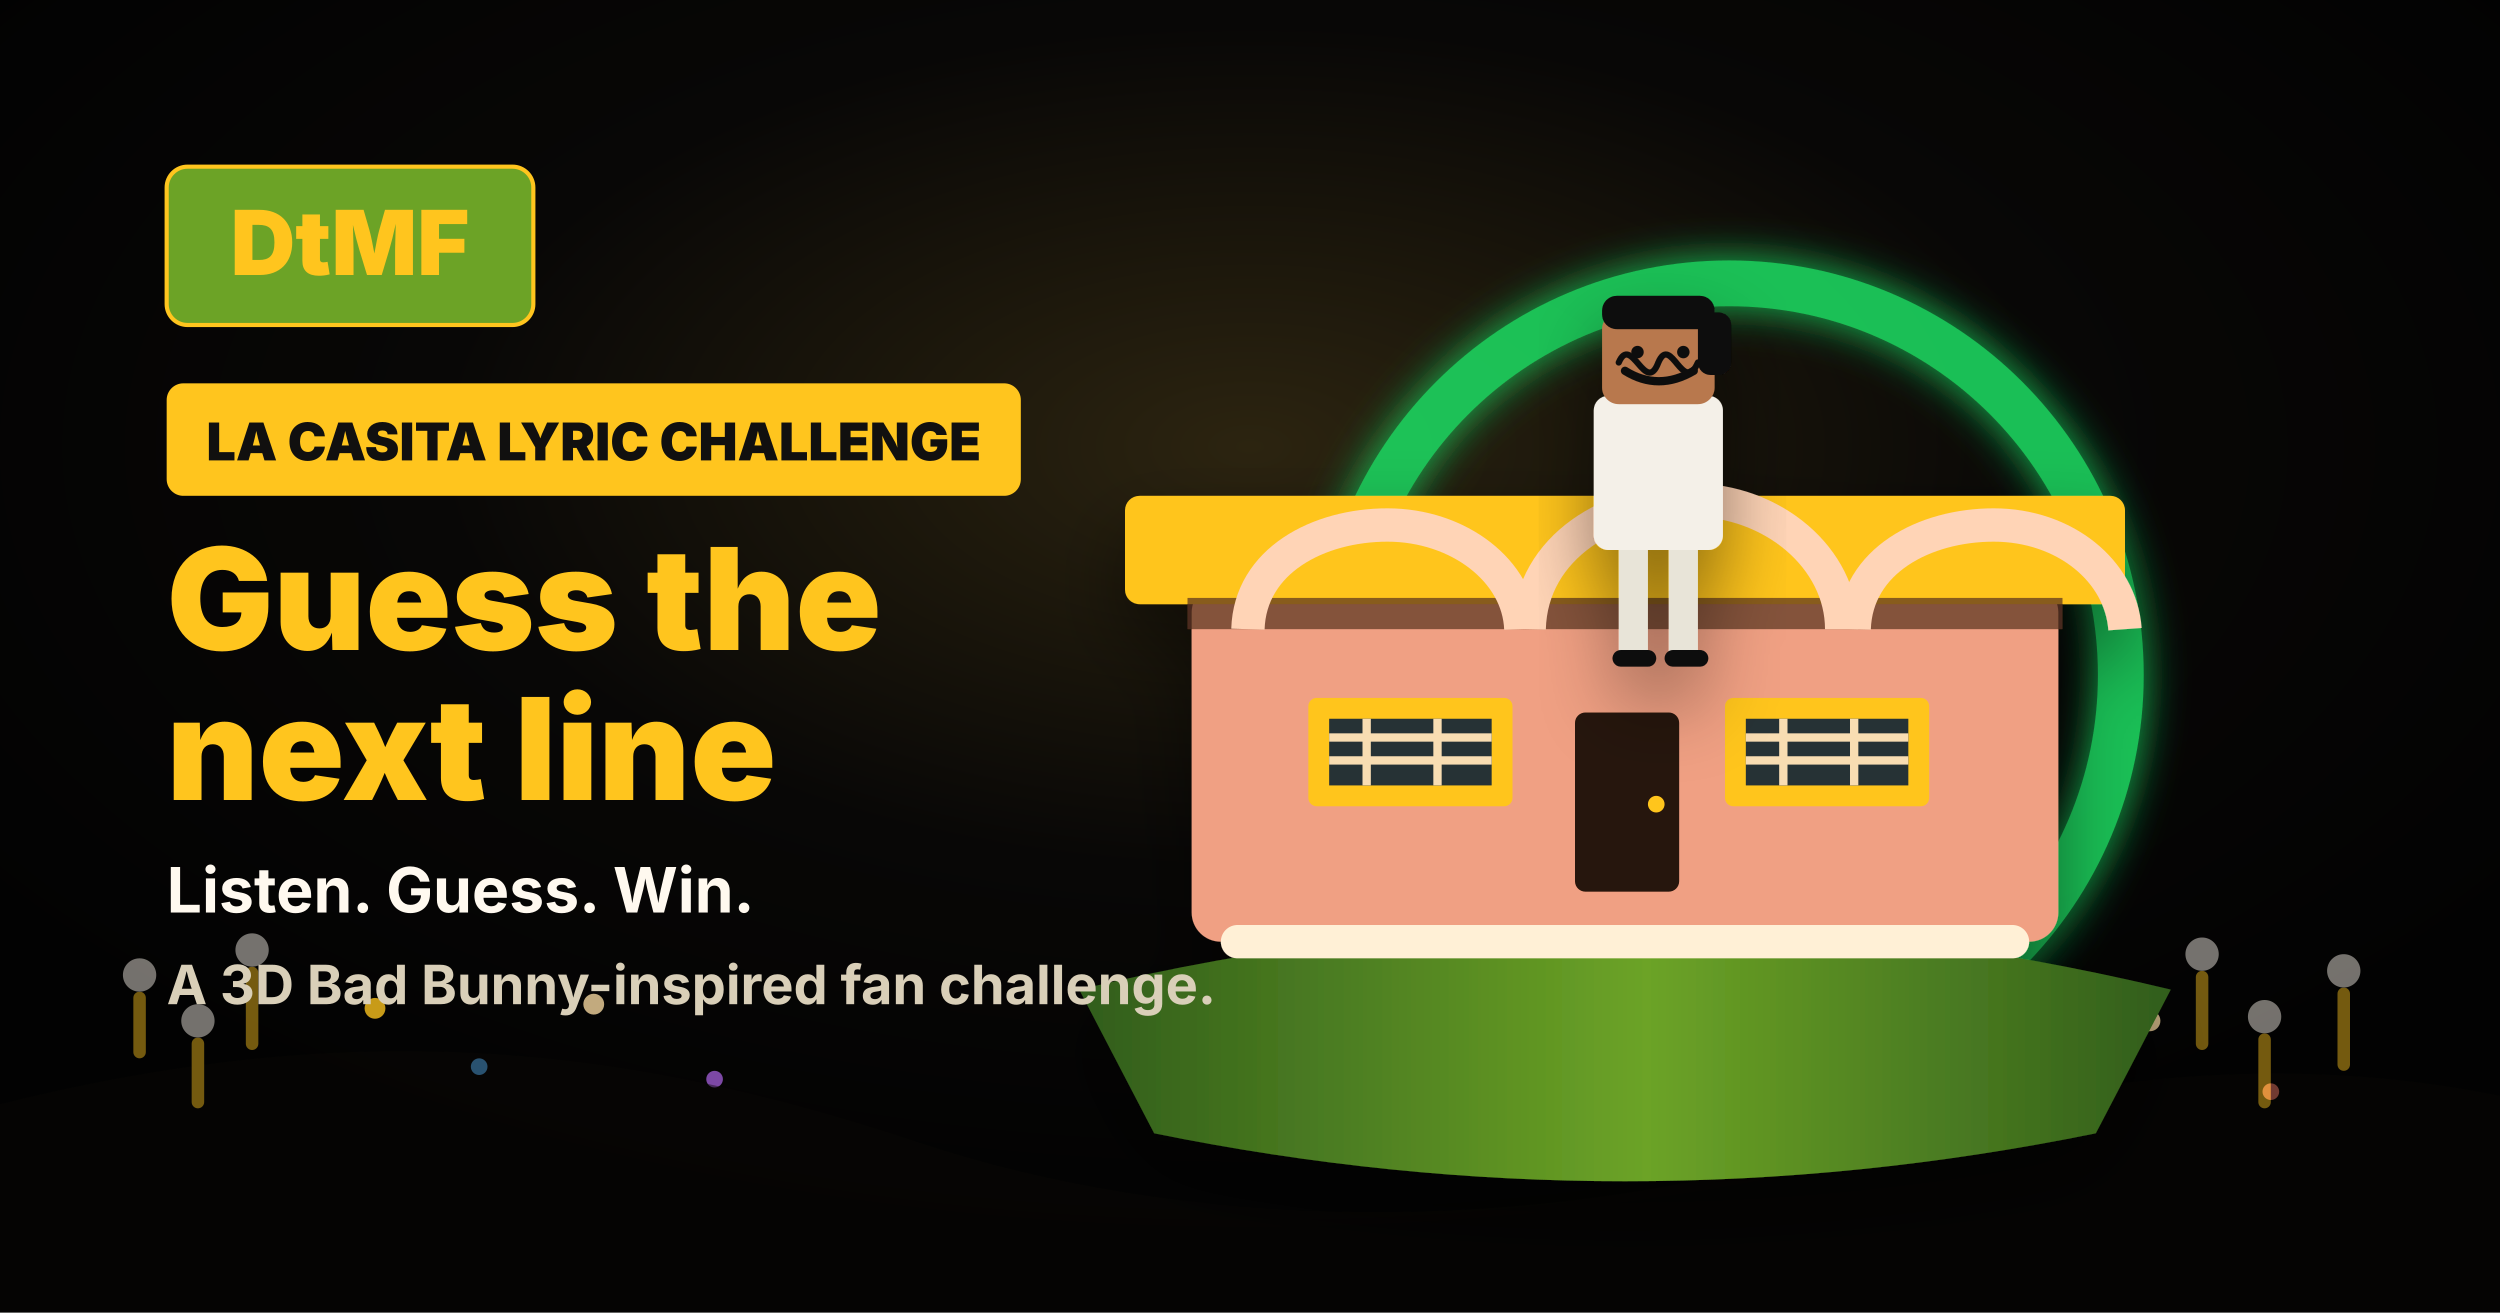
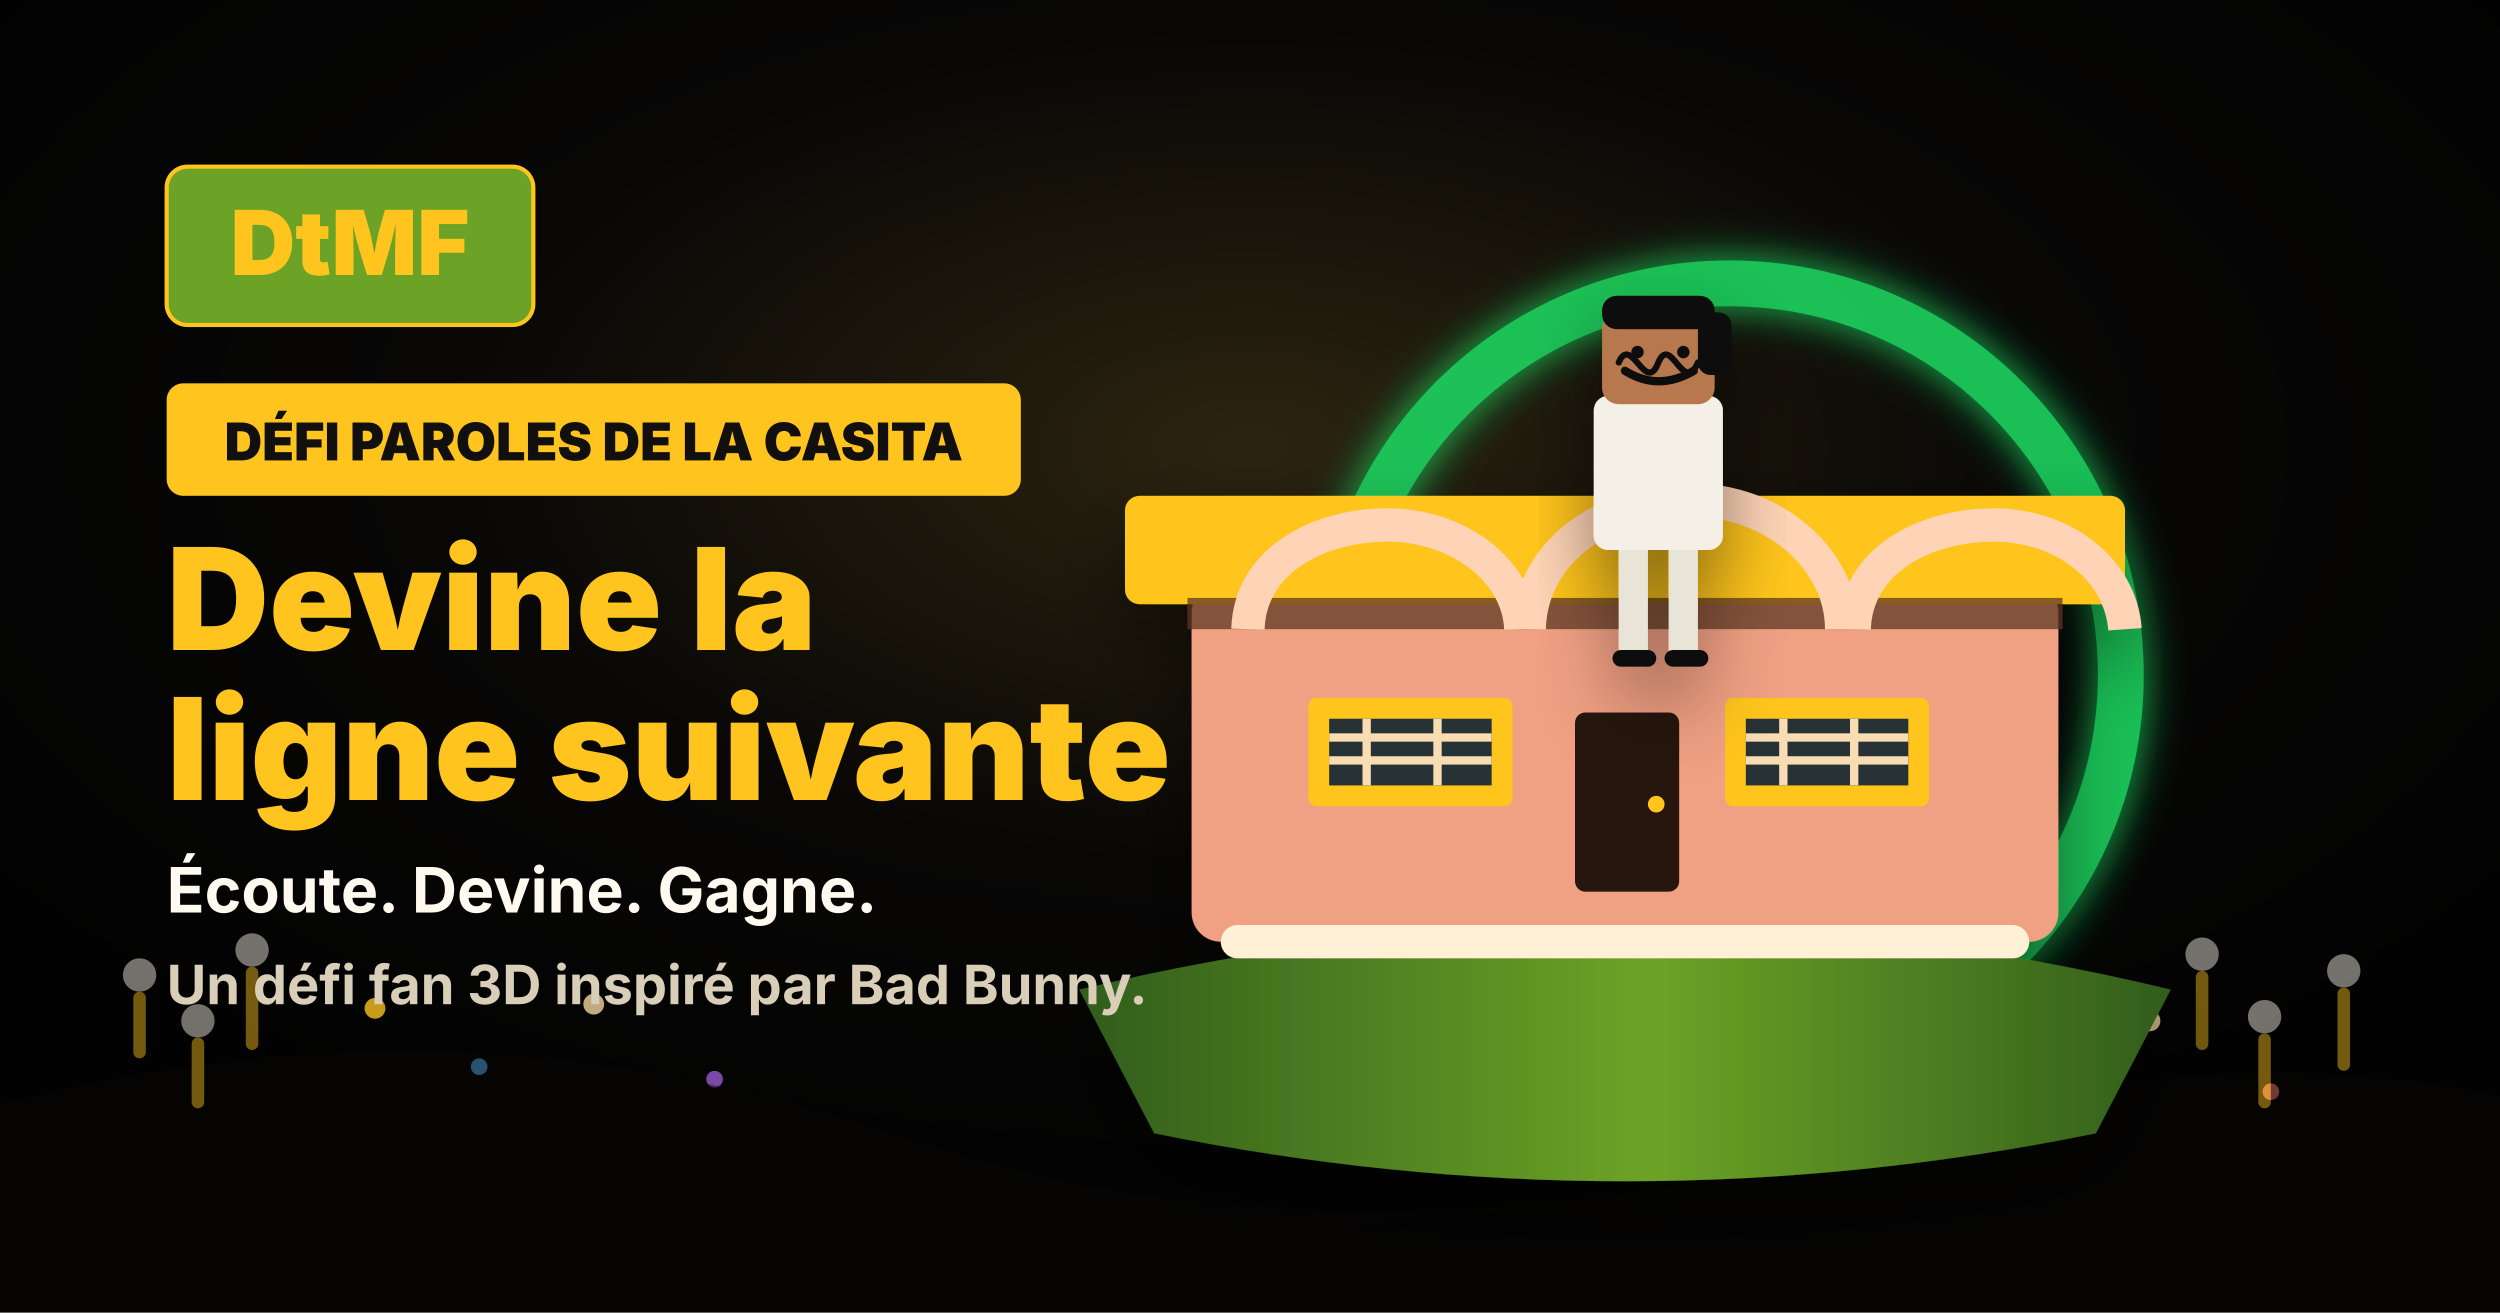
<svg xmlns="http://www.w3.org/2000/svg" width="1200" height="630" viewBox="0 0 1200 630" role="img" aria-labelledby="title desc">
  <defs>
    <radialGradient id="spotlight" cx="50%" cy="34%" r="62%">
      <stop offset="0%" stop-color="#2c2410" />
      <stop offset="52%" stop-color="#080706" />
      <stop offset="100%" stop-color="#020202" />
    </radialGradient>
    <linearGradient id="panel" x1="0" x2="1" y1="0" y2="1">
      <stop offset="0%" stop-color="#1a2b12" stop-opacity="0.92" />
      <stop offset="100%" stop-color="#0b0a08" stop-opacity="0.96" />
    </linearGradient>
    <linearGradient id="grass" x1="0" x2="1" y1="0" y2="0">
      <stop offset="0%" stop-color="#315d1c" />
      <stop offset="52%" stop-color="#6ca326" />
      <stop offset="100%" stop-color="#315d1c" />
    </linearGradient>
    <filter id="glow" x="-50%" y="-50%" width="200%" height="200%">
      <feGaussianBlur stdDeviation="10" result="blur" />
      <feMerge>
        <feMergeNode in="blur" />
        <feMergeNode in="SourceGraphic" />
      </feMerge>
    </filter>
    <filter id="softShadow" x="-40%" y="-40%" width="180%" height="180%">
      <feDropShadow dx="0" dy="18" stdDeviation="18" flood-color="#000000" flood-opacity="0.45" />
    </filter>
  </defs>
  <rect width="1200" height="630" fill="url(#spotlight)" />
  <g opacity="0.78">
    <circle cx="180" cy="484" r="5" fill="#ffc51e" />
    <circle cx="230" cy="512" r="4" fill="#55b7ff" />
    <circle cx="285" cy="482" r="5" fill="#f7d9a0" />
    <circle cx="343" cy="518" r="4" fill="#9d5bd2" />
    <circle cx="910" cy="486" r="5" fill="#ffc51e" />
    <circle cx="968" cy="520" r="4" fill="#55b7ff" />
    <circle cx="1032" cy="490" r="5" fill="#f7d9a0" />
    <circle cx="1090" cy="524" r="4" fill="#ff806d" />
  </g>
  <g opacity="0.45">
    <path d="M0 530 C180 485 310 505 440 548 C565 590 733 596 888 548 C1010 511 1112 508 1200 526 L1200 630 L0 630 Z" fill="#080704" />
    <g fill="#ffc51e">
      <rect x="64" y="476" width="6" height="32" rx="3" />
      <rect x="92" y="498" width="6" height="34" rx="3" />
      <rect x="118" y="464" width="6" height="40" rx="3" />
      <rect x="1054" y="466" width="6" height="38" rx="3" />
      <rect x="1084" y="496" width="6" height="36" rx="3" />
      <rect x="1122" y="474" width="6" height="40" rx="3" />
    </g>
    <g fill="#fff9ef">
      <circle cx="67" cy="468" r="8" />
      <circle cx="95" cy="490" r="8" />
      <circle cx="121" cy="456" r="8" />
      <circle cx="1057" cy="458" r="8" />
      <circle cx="1087" cy="488" r="8" />
      <circle cx="1125" cy="466" r="8" />
    </g>
  </g>
  <circle cx="830" cy="324" r="188" fill="none" stroke="#1bd760" stroke-width="22" opacity="0.88" filter="url(#glow)" />
  <g transform="translate(180 0)" filter="url(#softShadow)">
    <path d="M338 475 Q600 412 862 475 L826 544 Q600 590 374 544 Z" fill="url(#grass)" />
    <rect x="392" y="280" width="416" height="172" rx="14" fill="#f0a083" />
    <rect x="360" y="238" width="480" height="52" rx="7" fill="#ffc51e" />
    <rect x="390" y="287" width="420" height="15" fill="#5a3320" opacity="0.72" />
    <rect x="448" y="335" width="98" height="52" rx="4" fill="#ffc51e" />
    <rect x="458" y="345" width="78" height="32" fill="#263236" />
    <path d="M458 354 H536 M458 365 H536 M476 345 V377 M510 345 V377" stroke="#f8ddb2" stroke-width="4" />
    <rect x="648" y="335" width="98" height="52" rx="4" fill="#ffc51e" />
    <rect x="658" y="345" width="78" height="32" fill="#263236" />
    <path d="M658 354 H736 M658 365 H736 M676 345 V377 M710 345 V377" stroke="#f8ddb2" stroke-width="4" />
    <rect x="576" y="342" width="50" height="86" rx="5" fill="#281409" />
    <circle cx="615" cy="386" r="4" fill="#ffc51e" />
    <path d="M414 452 H786" stroke="#fff0d6" stroke-width="16" stroke-linecap="round" />
    <path d="M419 302 C420 269 453 252 486 252 C520 252 549 274 550 302" fill="none" stroke="#ffd4b6" stroke-width="16" />
    <path d="M554 302 C555 262 594 240 632 240 C671 240 704 268 704 302" fill="none" stroke="#ffd4b6" stroke-width="16" />
    <path d="M710 302 C711 269 744 252 777 252 C811 252 838 274 840 302" fill="none" stroke="#ffd4b6" stroke-width="16" />
  </g>
  <g transform="translate(765 142)" filter="url(#softShadow)">
    <rect x="0" y="48" width="62" height="74" rx="7" fill="#f4f0e8" />
    <rect x="4" y="8" width="54" height="44" rx="8" fill="#b8784d" />
    <rect x="4" y="0" width="54" height="16" rx="7" fill="#11100f" />
    <rect x="50" y="8" width="16" height="30" rx="6" fill="#11100f" />
    <rect x="12" y="122" width="14" height="52" fill="#e8e4d8" />
    <rect x="36" y="122" width="14" height="52" fill="#e8e4d8" />
    <rect x="9" y="170" width="21" height="8" rx="4" fill="#11100f" />
    <rect x="34" y="170" width="21" height="8" rx="4" fill="#11100f" />
    <path d="M15 36 Q31 46 48 36" fill="none" stroke="#11100f" stroke-width="4" stroke-linecap="round" />
    <circle cx="21" cy="27" r="3" fill="#11100f" />
    <circle cx="43" cy="27" r="3" fill="#11100f" />
    <path d="M12 32 C18 18 25 48 31 32 C37 18 43 48 50 32" fill="none" stroke="#11100f" stroke-width="3" stroke-linecap="round" />
  </g>
  <g transform="translate(80 80)">
    <rect width="176" height="76" rx="10" fill="#6ca326" stroke="#ffc51e" stroke-width="2" />
    <text x="88" y="52" text-anchor="middle" font-family="Inter, Arial, sans-serif" font-size="43" font-weight="900" fill="#ffc51e">DtMF</text>
  </g>
  <g transform="translate(80 184)">
    <rect width="410" height="54" rx="8" fill="#ffc51e" />
-     <text x="205" y="37" text-anchor="middle" font-family="Inter, Arial, sans-serif" font-size="25" font-weight="900" fill="#11100f">LA CASITA LYRIC CHALLENGE</text>
+     <text x="205" y="37" text-anchor="middle" font-family="Inter, Arial, sans-serif" font-size="25" font-weight="900" fill="#11100f">DÉFI PAROLES DE LA CASITA</text>
  </g>
-   <text x="80" y="312" font-family="Inter, Arial, sans-serif" font-size="68" font-weight="950" fill="#ffc51e">Guess the</text>
-   <text x="80" y="384" font-family="Inter, Arial, sans-serif" font-size="68" font-weight="950" fill="#ffc51e">next line</text>
-   <text x="80" y="438" font-family="Inter, Arial, sans-serif" font-size="30" font-weight="750" fill="#fff9ef">Listen. Guess. Win.</text>
-   <text x="80" y="482" font-family="Inter, Arial, sans-serif" font-size="26" font-weight="650" fill="#d9cfb8">A 3D Bad Bunny-inspired fan challenge.</text>
+   <text x="80" y="312" font-family="Inter, Arial, sans-serif" font-size="68" font-weight="950" fill="#ffc51e">Devine la</text>
+   <text x="80" y="384" font-family="Inter, Arial, sans-serif" font-size="68" font-weight="950" fill="#ffc51e">ligne suivante</text>
+   <text x="80" y="438" font-family="Inter, Arial, sans-serif" font-size="30" font-weight="750" fill="#fff9ef">Écoute. Devine. Gagne.</text>
+   <text x="80" y="482" font-family="Inter, Arial, sans-serif" font-size="26" font-weight="650" fill="#d9cfb8">Un défi fan 3D inspiré par Bad Bunny.</text>
</svg>
